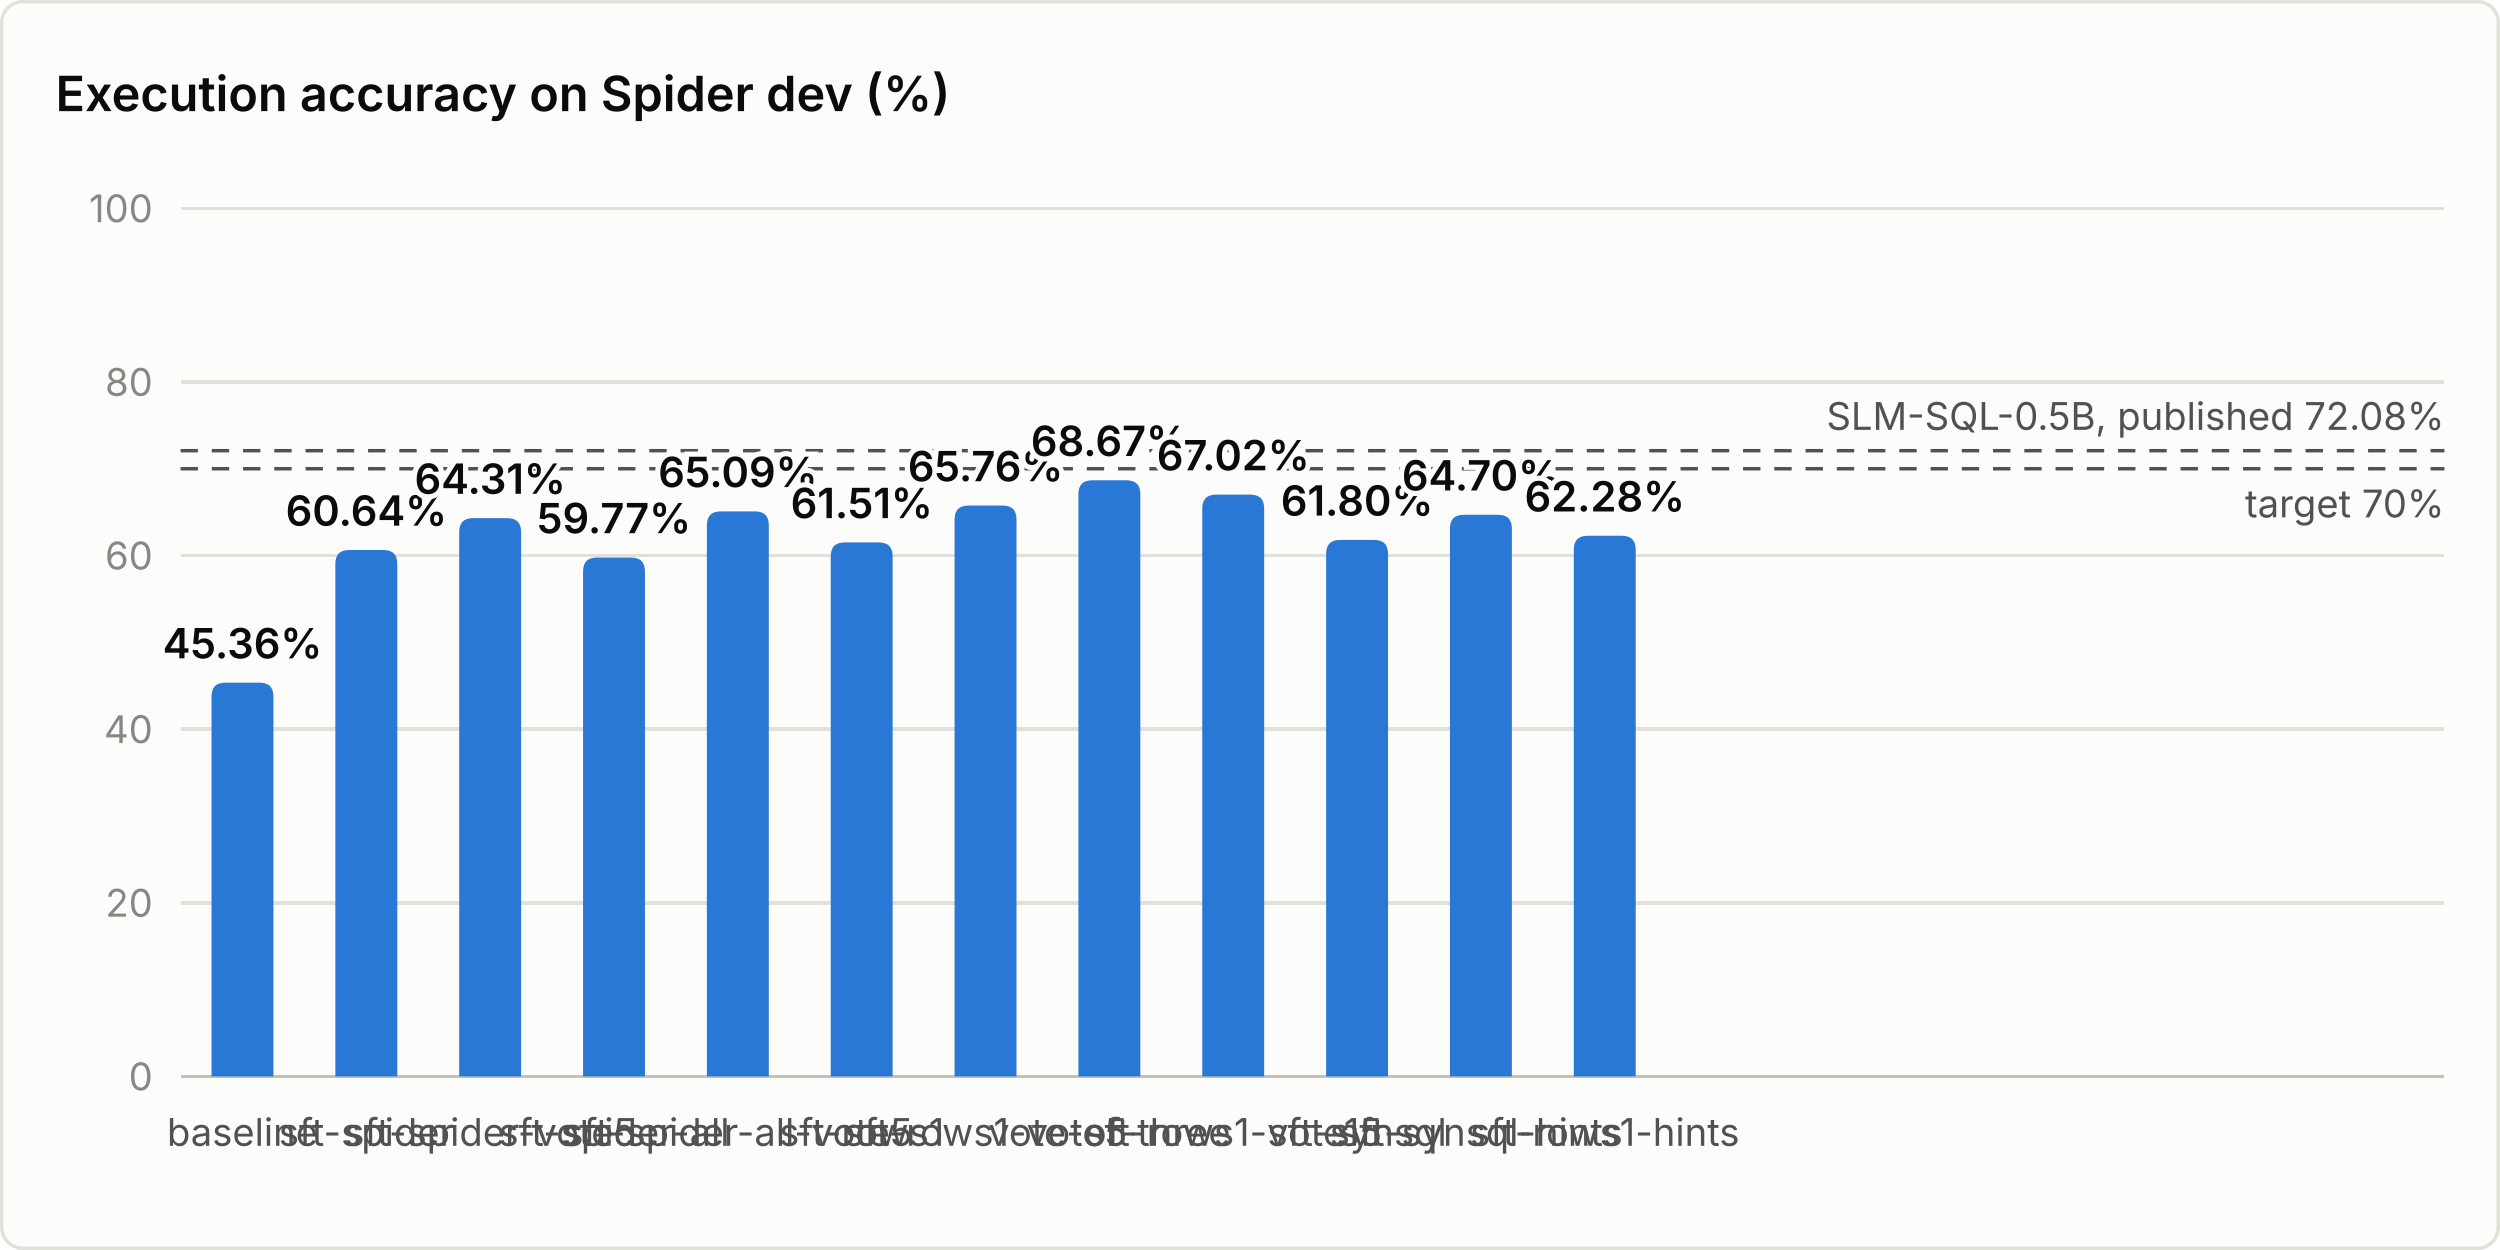
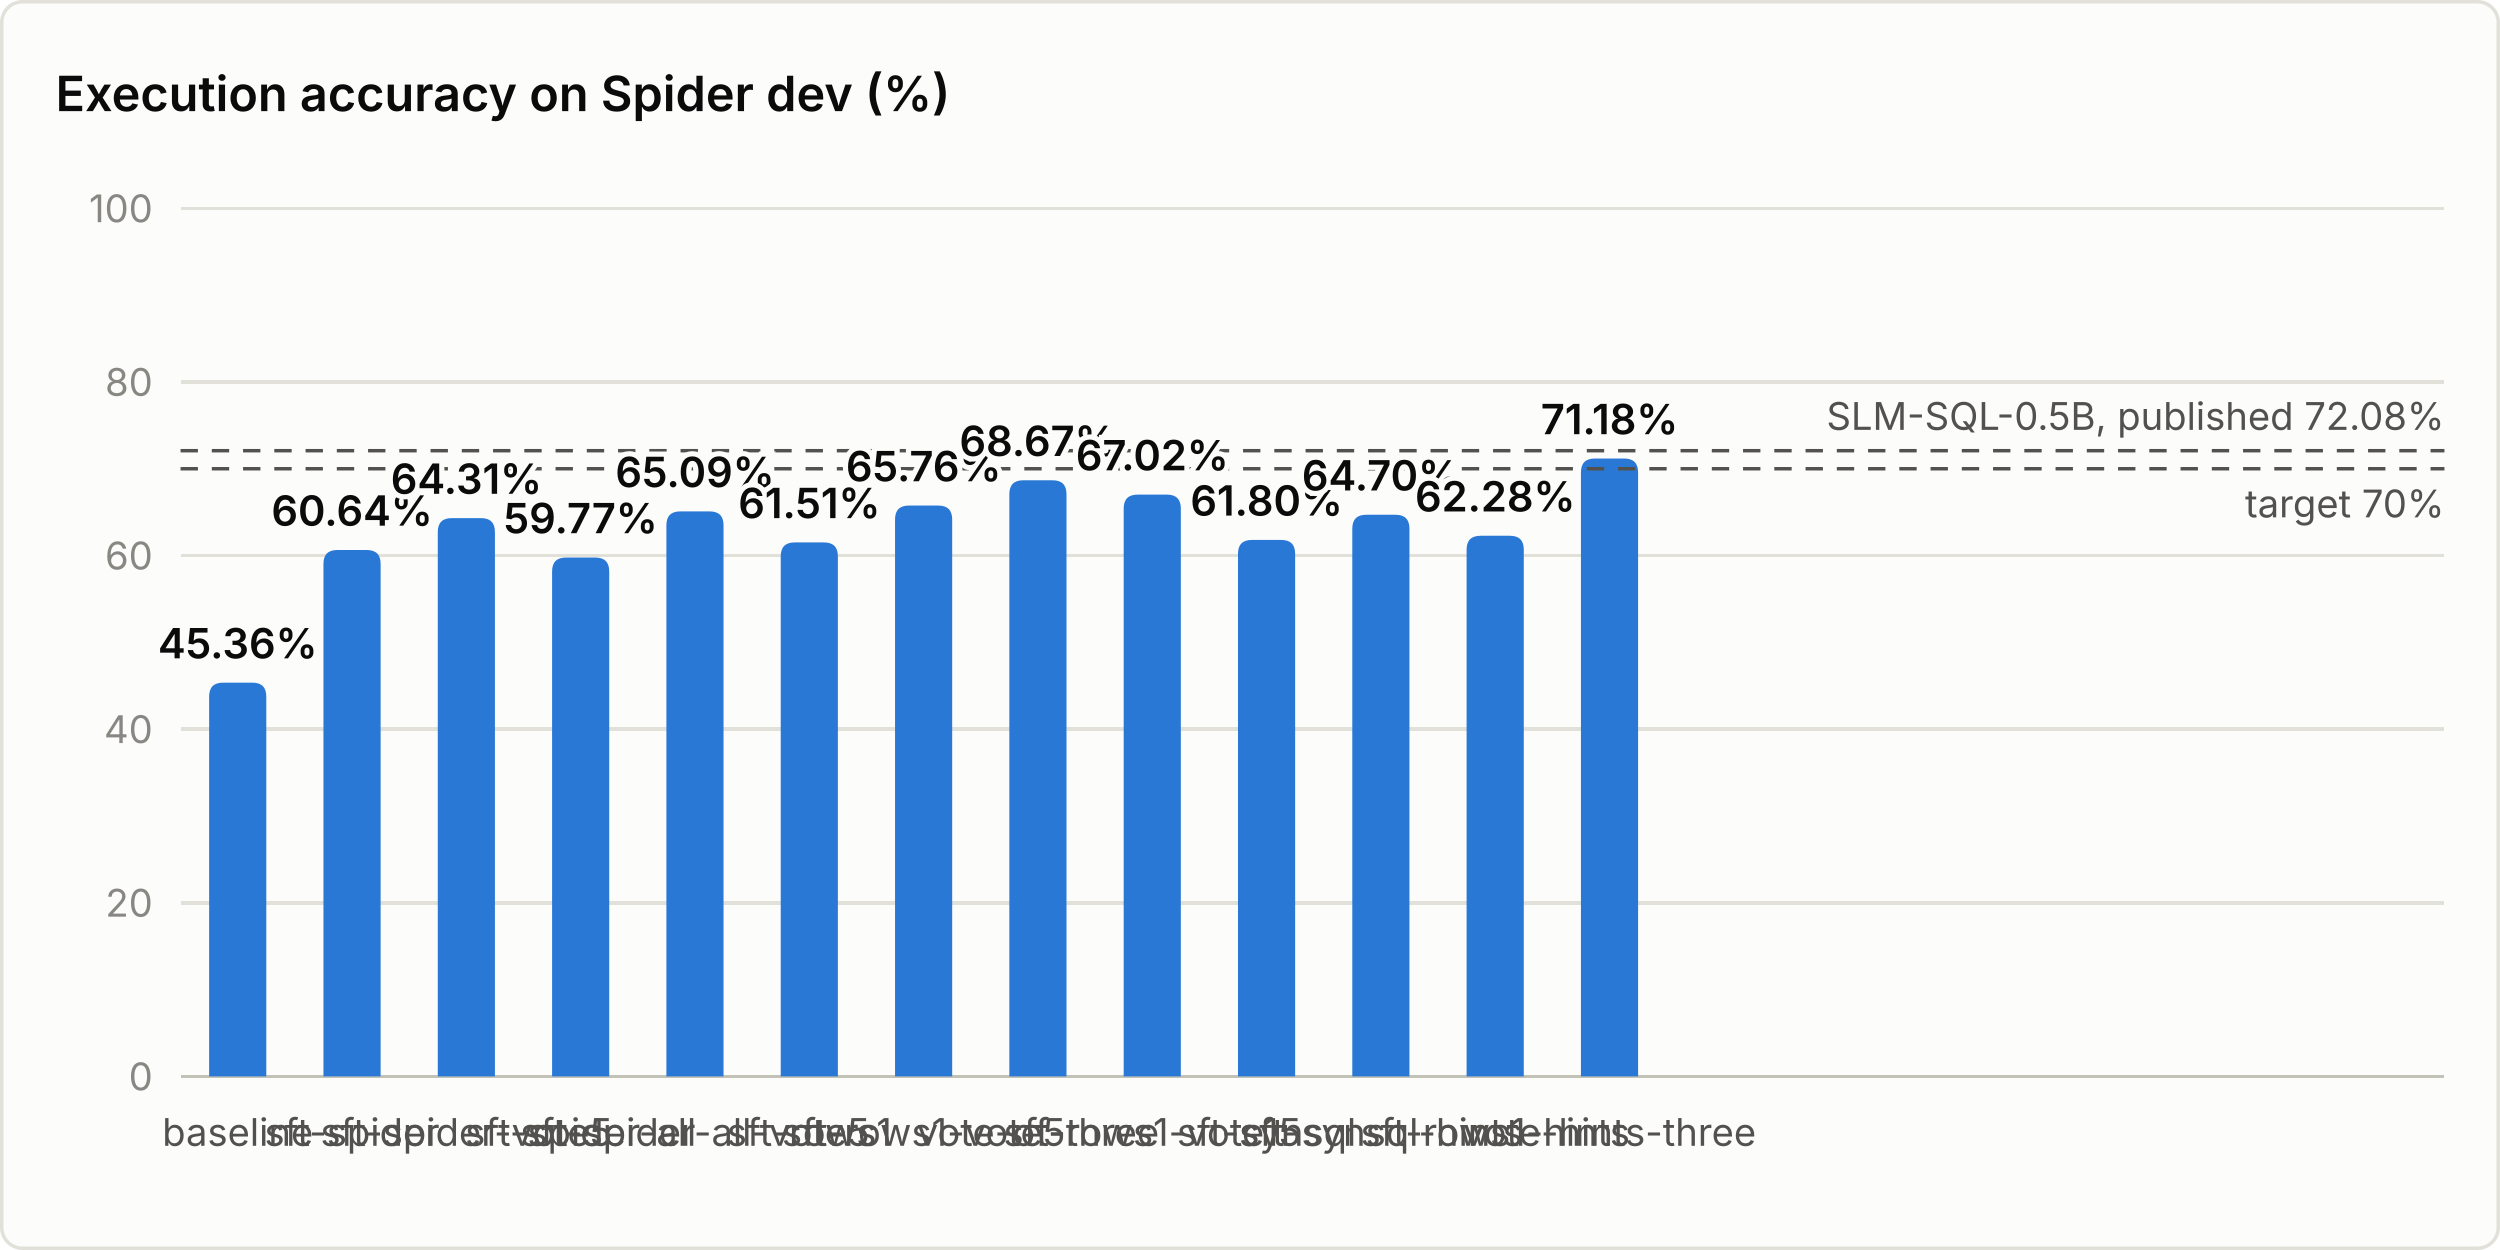
<svg xmlns="http://www.w3.org/2000/svg" width="720" height="360" viewBox="0 0 720 360" role="img" aria-labelledby="chart-title chart-desc" font-family="system-ui, -apple-system, 'Segoe UI', sans-serif">
  <rect x="0.5" y="0.5" width="719" height="359" rx="6" fill="#fcfcfb" stroke="#e1e0d9" />
  <text x="16" y="32" font-size="14" font-weight="600" fill="#0b0b0b">Execution accuracy on Spider dev (%)</text>
  <g font-size="11" fill="#898781" text-anchor="end" shape-rendering="crispEdges">
    <line x1="52" y1="310.00" x2="704" y2="310.00" stroke="#c3c2b7" />
    <text x="44" y="314.00">0</text>
    <line x1="52" y1="260.00" x2="704" y2="260.00" stroke="#e1e0d9" />
    <text x="44" y="264.00">20</text>
    <line x1="52" y1="210.00" x2="704" y2="210.00" stroke="#e1e0d9" />
    <text x="44" y="214.00">40</text>
    <line x1="52" y1="160.00" x2="704" y2="160.00" stroke="#e1e0d9" />
    <text x="44" y="164.00">60</text>
    <line x1="52" y1="110.00" x2="704" y2="110.00" stroke="#e1e0d9" />
    <text x="44" y="114.00">80</text>
    <line x1="52" y1="60.00" x2="704" y2="60.00" stroke="#e1e0d9" />
    <text x="44" y="64.00">100</text>
  </g>
  <g fill="#2a78d6">
-     <path d="M60.92 310 V200.60 Q60.92 196.60 64.92 196.60 H74.75 Q78.75 196.60 78.75 200.60 V310 Z" />
-     <path d="M96.58 310 V162.40 Q96.58 158.40 100.58 158.40 H110.42 Q114.42 158.40 114.42 162.40 V310 Z" />
-     <path d="M132.25 310 V153.22 Q132.25 149.22 136.25 149.22 H146.08 Q150.08 149.22 150.08 153.22 V310 Z" />
-     <path d="M167.92 310 V164.57 Q167.92 160.57 171.92 160.57 H181.75 Q185.75 160.57 185.75 164.57 V310 Z" />
-     <path d="M203.58 310 V151.28 Q203.58 147.28 207.58 147.28 H217.42 Q221.42 147.28 221.42 151.28 V310 Z" />
-     <path d="M239.25 310 V160.22 Q239.25 156.22 243.25 156.22 H253.08 Q257.08 156.22 257.08 160.22 V310 Z" />
-     <path d="M274.92 310 V149.60 Q274.92 145.60 278.92 145.60 H288.75 Q292.75 145.60 292.75 149.60 V310 Z" />
-     <path d="M310.58 310 V142.32 Q310.58 138.32 314.58 138.32 H324.42 Q328.42 138.32 328.42 142.32 V310 Z" />
-     <path d="M346.25 310 V146.45 Q346.25 142.45 350.25 142.45 H360.08 Q364.08 142.45 364.08 146.45 V310 Z" />
-     <path d="M381.92 310 V159.50 Q381.92 155.50 385.92 155.50 H395.75 Q399.75 155.50 399.75 159.50 V310 Z" />
-     <path d="M417.58 310 V152.25 Q417.58 148.25 421.58 148.25 H431.42 Q435.42 148.25 435.42 152.25 V310 Z" />
-     <path d="M453.25 310 V158.30 Q453.25 154.30 457.25 154.30 H467.08 Q471.08 154.30 471.08 158.30 V310 Z" />
+     <path d="M60.23 310 V200.60 Q60.23 196.60 64.23 196.60 H72.69 Q76.69 196.60 76.69 200.60 V310 Z" />
+     <path d="M93.15 310 V162.40 Q93.15 158.40 97.15 158.40 H105.62 Q109.62 158.40 109.62 162.40 V310 Z" />
+     <path d="M126.08 310 V153.22 Q126.08 149.22 130.08 149.22 H138.54 Q142.54 149.22 142.54 153.22 V310 Z" />
+     <path d="M159.00 310 V164.57 Q159.00 160.57 163.00 160.57 H171.46 Q175.46 160.57 175.46 164.57 V310 Z" />
+     <path d="M191.92 310 V151.28 Q191.92 147.28 195.92 147.28 H204.38 Q208.38 147.28 208.38 151.28 V310 Z" />
+     <path d="M224.85 310 V160.22 Q224.85 156.22 228.85 156.22 H237.31 Q241.31 156.22 241.31 160.22 V310 Z" />
+     <path d="M257.77 310 V149.60 Q257.77 145.60 261.77 145.60 H270.23 Q274.23 145.60 274.23 149.60 V310 Z" />
+     <path d="M290.69 310 V142.32 Q290.69 138.32 294.69 138.32 H303.15 Q307.15 138.32 307.15 142.32 V310 Z" />
+     <path d="M323.62 310 V146.45 Q323.62 142.45 327.62 142.45 H336.08 Q340.08 142.45 340.08 146.45 V310 Z" />
+     <path d="M356.54 310 V159.50 Q356.54 155.50 360.54 155.50 H369.00 Q373.00 155.50 373.00 159.50 V310 Z" />
+     <path d="M389.46 310 V152.25 Q389.46 148.25 393.46 148.25 H401.92 Q405.92 148.25 405.92 152.25 V310 Z" />
+     <path d="M422.38 310 V158.30 Q422.38 154.30 426.38 154.30 H434.85 Q438.85 154.30 438.85 158.30 V310 Z" />
+     <path d="M455.31 310 V136.05 Q455.31 132.05 459.31 132.05 H467.77 Q471.77 132.05 471.77 136.05 V310 Z" />
  </g>
  <g stroke="#52514e" stroke-dasharray="5 4">
    <line x1="52" y1="135.00" x2="704" y2="135.00" />
    <line x1="52" y1="129.80" x2="704" y2="129.80" />
  </g>
  <g font-size="11" fill="#52514e" text-anchor="end" stroke="#fcfcfb" stroke-width="3" paint-order="stroke">
    <text x="704" y="149.00">target 70%</text>
    <text x="704" y="123.80">SLM-SQL-0.5B, published 72.08%</text>
  </g>
  <g font-size="12" font-weight="600" fill="#0b0b0b" text-anchor="middle" stroke="#fcfcfb" stroke-width="3" paint-order="stroke">
-     <text x="69.83" y="189.60">45.36%</text>
-     <text x="105.50" y="151.40">60.64%</text>
-     <text x="141.17" y="142.22">64.31%</text>
-     <text x="176.83" y="153.57">59.77%</text>
-     <text x="212.50" y="140.28">65.09%</text>
-     <text x="248.17" y="149.22">61.51%</text>
-     <text x="283.83" y="138.60">65.76%</text>
-     <text x="319.50" y="131.32">68.67%</text>
-     <text x="355.17" y="135.45">67.02%</text>
-     <text x="390.83" y="148.50">61.80%</text>
-     <text x="426.50" y="141.25">64.70%</text>
-     <text x="462.17" y="147.30">62.28%</text>
+     <text x="68.46" y="189.60">45.36%</text>
+     <text x="101.38" y="151.40">60.64%</text>
+     <text x="134.31" y="142.22">64.31%</text>
+     <text x="167.23" y="153.57">59.77%</text>
+     <text x="200.15" y="140.28">65.09%</text>
+     <text x="233.08" y="149.22">61.51%</text>
+     <text x="266.00" y="138.60">65.76%</text>
+     <text x="298.92" y="131.32">68.67%</text>
+     <text x="331.85" y="135.45">67.02%</text>
+     <text x="364.77" y="148.50">61.80%</text>
+     <text x="397.69" y="141.25">64.70%</text>
+     <text x="430.62" y="147.30">62.28%</text>
+     <text x="463.54" y="125.05">71.18%</text>
  </g>
  <g font-size="11" fill="#52514e" text-anchor="middle">
-     <text x="69.83" y="330">baseline</text>
-     <text x="105.50" y="330">sft-spider</text>
-     <text x="141.17" y="330">sft-spider-vote5</text>
-     <text x="176.83" y="330">sft-spider-all</text>
-     <text x="212.50" y="330">sft-spider-all-vote5</text>
-     <text x="248.17" y="330">sft-rows1</text>
-     <text x="283.83" y="330">sft-rows1-vote5</text>
-     <text x="319.50" y="330">vote-of-three</text>
-     <text x="355.17" y="330">sft-rows1-vote15</text>
-     <text x="390.83" y="330">sft-synsql</text>
-     <text x="426.50" y="330">sft-synsql-hints</text>
-     <text x="462.17" y="330">sft-rows1-hints</text>
+     <text x="68.46" y="330">baseline</text>
+     <text x="101.38" y="330">sft-spider</text>
+     <text x="134.31" y="330">sft-spider-vote5</text>
+     <text x="167.23" y="330">sft-spider-all</text>
+     <text x="200.15" y="330">sft-spider-all-vote5</text>
+     <text x="233.08" y="330">sft-rows1</text>
+     <text x="266.00" y="330">sft-rows1-vote5</text>
+     <text x="298.92" y="330">vote-of-three</text>
+     <text x="331.85" y="330">sft-rows1-vote15</text>
+     <text x="364.77" y="330">sft-synsql</text>
+     <text x="397.69" y="330">sft-synsql-hints</text>
+     <text x="430.62" y="330">sft-rows1-hints</text>
+     <text x="463.54" y="330">vote-hints-three</text>
  </g>
</svg>
